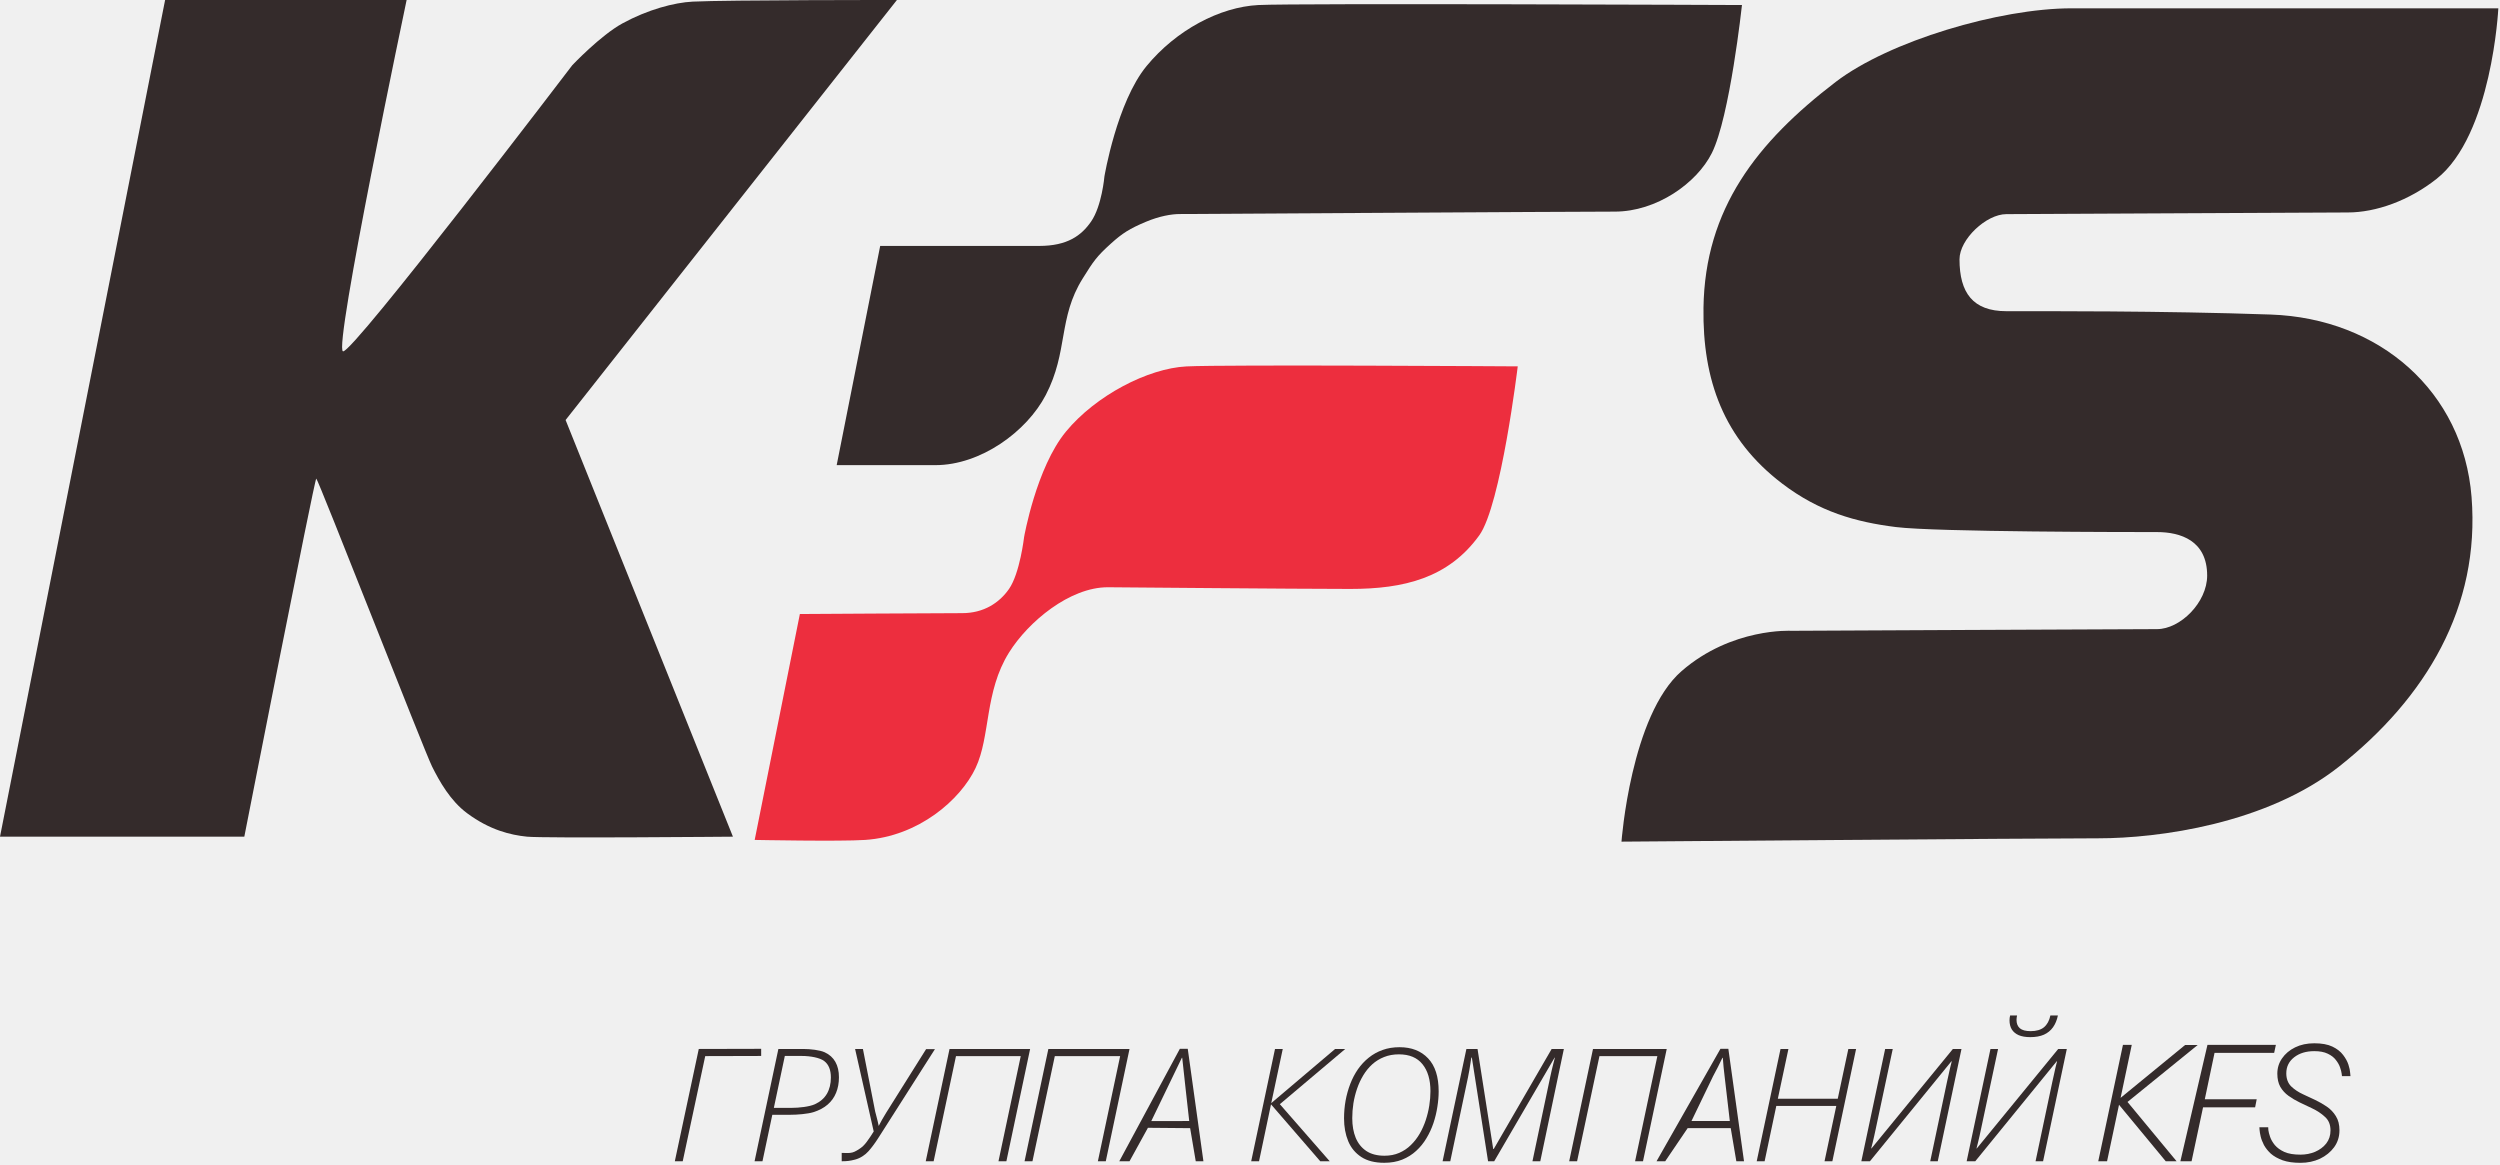
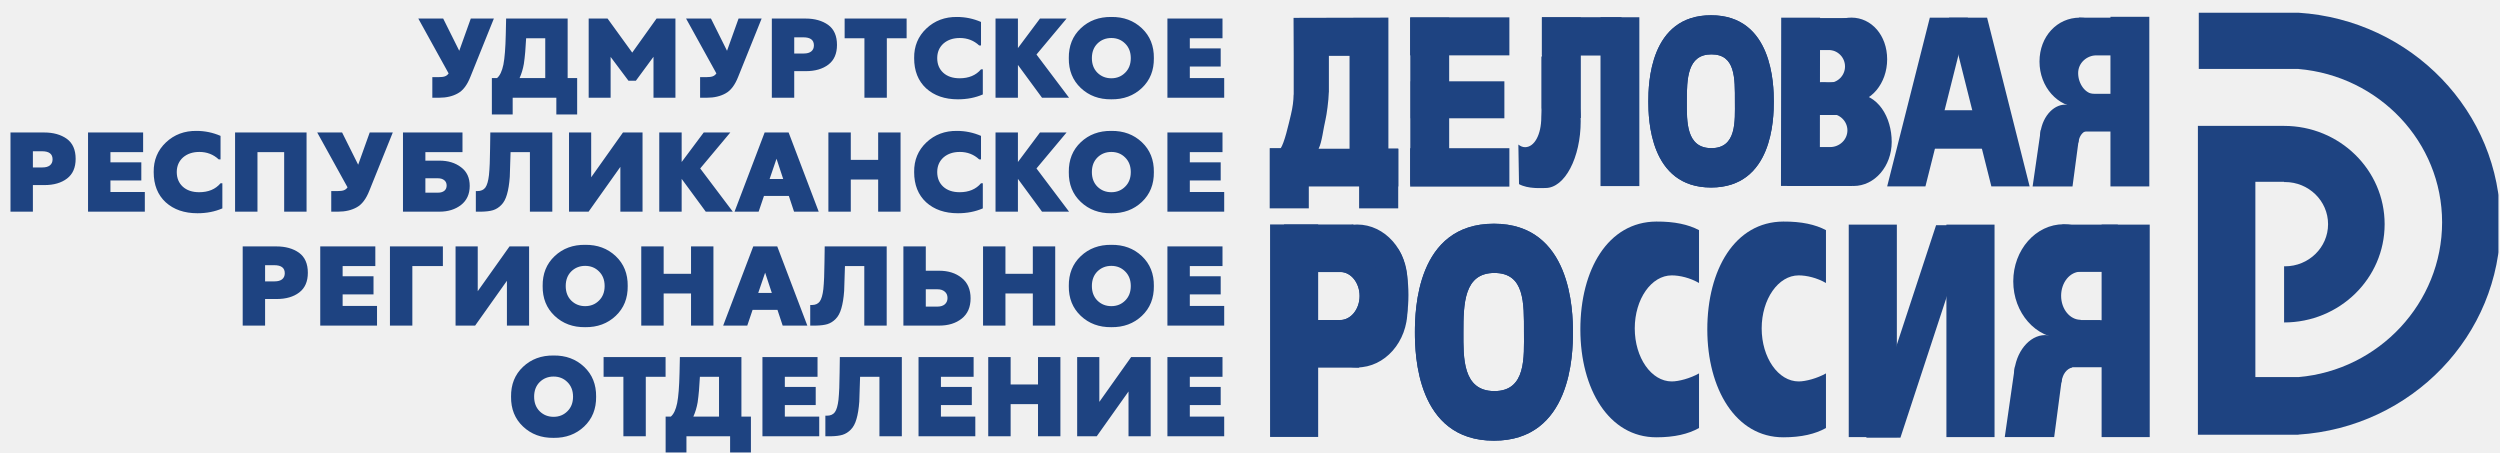
- <svg xmlns="http://www.w3.org/2000/svg" width="747" height="348" viewBox="0 0 747 348" fill="none">
-   <path d="M376 1.504C387.5 0.924 520.5 1.503 520.5 1.503C520.5 1.503 516.873 34.984 511.5 45.73C507 54.73 495 63.23 482.5 63.23C470 63.23 355 63.955 352.5 63.955C350 63.955 346.389 64.603 342.5 66.23C337.453 68.341 335.334 69.73 332 72.73C327.582 76.704 326.68 78.146 323.555 83.142L323.5 83.23C316.13 95.011 319.217 105.031 312.5 117.984C306.796 128.984 293 138.984 279.5 138.984H250L263 73.484H310.5C319 73.484 323.145 70.336 326 66.23C329.246 61.561 330 52.73 330 52.73C330 52.73 333.722 30.509 342.599 19.73C351.475 8.95 364.5 2.084 376 1.504Z" fill="#342B2B" />
-   <path d="M354.5 109.484C366 108.904 453.5 109.47 453.5 109.47C453.5 109.47 448.5 150.974 442 159.974C432.781 172.739 419.5 175.974 403.5 175.974C387.5 175.974 332.5 175.47 331 175.47C319.653 175.47 307.286 185.721 301.5 194.97C294.13 206.751 296 219.984 291.5 229.484C287 238.984 274.477 249.905 258.5 250.97C251 251.47 225.5 250.97 225.5 250.97L239 183.47C239 183.47 281 183.208 287.5 183.208C294 183.208 298.645 180.076 301.5 175.97C304.746 171.302 306 160.474 306 160.474C306 160.474 309.624 139.75 318.5 128.971C327.376 118.191 343 110.064 354.5 109.484Z" fill="#ED2E3E" />
-   <path d="M121.5 0H49.334L0 250H73C73 250 94 143 94.5 143C95 143 126.833 224.5 129.083 229C131.333 233.5 134.56 239.278 139.583 243C146.33 248 152.5 249.5 157.5 250C162.5 250.5 219 250 219 250L169 125.5L268 0C268 0 217.5 -0.026 207 0.484C201.484 0.752 193.533 2.867 186 6.984C179.417 10.582 171 19.484 171 19.484C171 19.484 105.5 105.484 102.5 104.984C99.5 104.484 121.5 0 121.5 0Z" fill="#342B2B" />
-   <path d="M619 2.484C640.5 2.485 746.5 2.485 746.5 2.485C746.5 2.485 744.645 40.376 728 53.485C719.822 59.925 710 63.485 701.5 63.485C693 63.485 605.5 63.984 599.5 63.984C593.5 63.984 585.5 71.484 585.5 77.484C585.5 87.484 589.5 92.984 599.5 92.984C609.5 92.984 646 92.844 678.5 93.985C711 95.125 736 116.985 738.5 148.485C741.113 181.403 724.889 208.484 699 228.985C677.312 246.158 645 250.485 627 250.485C609 250.485 484.5 251.485 484.5 251.485C484.5 251.485 487.278 213.677 502.5 200.485C517.5 187.485 535.239 188.485 535.239 188.485C535.239 188.485 637.5 187.984 644.5 187.984C651.5 187.984 659.5 179.984 659.5 171.984C659.5 161.484 651.5 158.984 644.5 158.984C637.5 158.984 578.5 158.984 566.5 157.485C554.5 155.985 543.609 152.945 532.5 144.485C515 131.156 508.69 113.484 509 91.985C509.427 62.348 524.959 42.494 548.5 24.485C564.5 12.244 597.5 2.484 619 2.484Z" fill="#342B2B" />
-   <path d="M201.636 346.984L208.794 313.432L227.436 313.386V315.52L210.722 315.566L204 346.984H201.636Z" fill="#342B2B" />
-   <path d="M225.465 346.983L232.58 313.432H239.969C242.157 313.432 244.97 313.761 246.408 314.418C247.846 315.076 248.917 316.04 249.621 317.31C250.325 318.565 250.677 320.087 250.677 321.877C250.677 323.59 250.394 325.136 249.828 326.513C249.277 327.89 248.435 329.068 247.303 330.047C246.171 331.026 244.748 331.783 243.035 332.319C241.337 332.839 238.34 333.099 236.045 333.099H230.767L227.829 346.983H225.465ZM231.226 331.034H236.389C238.837 331.034 241.864 330.674 243.471 329.955C245.077 329.221 246.278 328.18 247.074 326.834C247.869 325.472 248.267 323.843 248.267 321.946C248.267 319.697 247.609 318.067 246.294 317.058C244.993 316.033 242.096 315.52 239.602 315.52H234.507L231.226 331.034Z" fill="#342B2B" />
-   <path d="M251.5 346.984V344.484C252.433 344.484 253.028 344.58 254 344.484C254.991 344.387 255.6 344.028 256.5 343.484C257.63 342.802 258.32 342.071 258.978 341.184C259.651 340.281 260.347 339.249 261.066 338.086L255.5 313.432H257.841L261.502 332.119C261.64 332.609 261.77 333.106 261.892 333.611C262.015 334.1 262.137 334.582 262.259 335.057C262.382 335.531 262.481 335.99 262.558 336.434C262.864 335.852 263.208 335.21 263.59 334.506C263.988 333.802 264.378 333.144 264.761 332.532L276.717 313.484H279.357L262.581 339.807C261.556 341.429 260.538 342.813 259.528 343.961C258.519 345.108 257.036 346.079 255.5 346.484C253.964 346.89 252.984 346.984 251.5 346.984Z" fill="#342B2B" />
-   <path d="M276.609 346.983L283.723 313.432H307.8L300.708 346.983H298.345L305 315.566H285.651L278.973 346.983H276.609Z" fill="#342B2B" />
-   <path d="M306.136 346.983L313.25 313.432H337.5L330.409 346.983H328.045L334.7 315.566H315.178L308.5 346.983H306.136Z" fill="#342B2B" />
-   <path d="M334.444 346.983L352.538 313.386H354.902L359.583 346.983H357.288L355.613 337.096L343 336.984L337.5 346.983H334.444ZM344 334.984L355.338 334.961C355.338 334.961 353.311 316.943 353.249 316.071H353.135C352.722 316.958 353.624 315.122 353.135 316.071L344 334.984Z" fill="#342B2B" />
-   <path d="M373.857 346.983L380.972 313.432H383.29L379.847 329.611L398.931 313.432H401.961L382.418 329.932L397.315 346.983H394.492L379.778 329.978L376.198 346.983H373.857Z" fill="#342B2B" />
-   <path d="M413.602 347.442C410.802 347.442 408.515 346.861 406.74 345.698C404.966 344.535 403.665 342.96 402.839 340.971C402.013 338.966 401.6 336.702 401.6 334.178C401.6 332.372 401.753 330.605 402.059 328.876C402.38 327.132 402.847 325.465 403.459 323.874C404.071 322.282 404.836 320.821 405.754 319.49C406.687 318.159 407.765 317.004 408.989 316.025C410.229 315.03 411.606 314.265 413.12 313.73C414.65 313.179 416.333 312.904 418.169 312.904C421.764 312.904 424.61 314.013 426.706 316.231C428.818 318.45 429.873 321.732 429.873 326.077C429.873 327.561 429.743 329.114 429.483 330.735C429.238 332.357 428.848 333.971 428.313 335.578C427.777 337.169 427.081 338.676 426.224 340.099C425.383 341.521 424.358 342.784 423.149 343.885C421.956 344.987 420.563 345.859 418.972 346.501C417.396 347.129 415.606 347.442 413.602 347.442ZM413.694 345.331C415.316 345.331 416.777 345.048 418.077 344.482C419.393 343.916 420.556 343.136 421.566 342.141C422.591 341.147 423.47 340.014 424.205 338.745C424.939 337.475 425.543 336.121 426.018 334.683C426.492 333.244 426.844 331.791 427.073 330.322C427.303 328.838 427.418 327.415 427.418 326.054C427.418 322.627 426.622 319.934 425.031 317.976C423.455 316.017 421.107 315.038 417.985 315.038C416.364 315.038 414.887 315.306 413.556 315.841C412.241 316.361 411.062 317.088 410.022 318.021C408.997 318.955 408.11 320.041 407.36 321.28C406.61 322.52 405.991 323.851 405.501 325.273C405.012 326.696 404.644 328.157 404.4 329.657C404.17 331.156 404.055 332.64 404.055 334.109C404.055 336.343 404.4 338.301 405.088 339.984C405.792 341.667 406.855 342.983 408.278 343.931C409.701 344.864 411.506 345.331 413.694 345.331Z" fill="#342B2B" />
-   <path d="M431.047 346.983L438.161 313.432H441.488L446.17 343.312H446.331L463.634 313.432H467.283L460.238 346.983H457.897L463.198 321.831C463.351 321.112 463.504 320.423 463.657 319.766C463.826 319.092 463.986 318.442 464.139 317.815C464.292 317.188 464.445 316.591 464.598 316.025H464.507L446.468 346.983H444.633L439.79 316.002H439.63C439.553 316.568 439.461 317.172 439.354 317.815C439.262 318.458 439.155 319.123 439.033 319.812C438.911 320.485 438.78 321.173 438.643 321.877L433.342 346.983H431.047Z" fill="#342B2B" />
-   <path d="M468.873 346.983L475.988 313.432H498.019L490.928 346.983H488.564L495.219 315.566H477.915L471.237 346.983H468.873Z" fill="#342B2B" />
-   <path d="M494.973 346.983L514.067 313.386H516.431L521.112 346.983H518.817L517.142 337.096H504.267L497.566 346.983H494.973ZM505.415 334.961H516.867L515.306 321.556C515.214 320.745 515.115 319.85 515.008 318.871C514.916 317.876 514.839 316.943 514.778 316.071H514.663C514.25 316.958 513.799 317.876 513.309 318.825C512.835 319.758 512.346 320.691 511.841 321.625L505.415 334.961Z" fill="#342B2B" />
-   <path d="M524.905 346.983L532.02 313.432H534.383L531.216 328.303H549.117L552.284 313.432H554.602L547.51 346.983H545.169L548.681 330.46H530.757L527.269 346.983H524.905Z" fill="#342B2B" />
-   <path d="M556.168 346.983L563.283 313.432H565.555L560.46 337.368C560.322 338.041 560.177 338.714 560.024 339.387C559.871 340.06 559.718 340.718 559.565 341.361C559.412 341.988 559.259 342.585 559.106 343.151H559.198L583.524 313.432H586.094L579.003 346.983H576.754L581.757 323.3C581.925 322.565 582.086 321.846 582.239 321.143C582.392 320.423 582.545 319.727 582.698 319.054C582.851 318.381 583.011 317.738 583.18 317.126L583.088 317.104L558.739 346.983H556.168Z" fill="#342B2B" />
-   <path d="M587.638 346.983L594.753 313.432H597.025L591.93 337.368C591.792 338.041 591.647 338.714 591.494 339.387C591.341 340.06 591.188 340.718 591.035 341.361C590.882 341.988 590.729 342.585 590.576 343.151H590.668L614.994 313.432H617.564L610.473 346.983H608.224L613.227 323.3C613.395 322.565 613.556 321.846 613.709 321.143C613.862 320.423 614.015 319.727 614.168 319.054C614.321 318.381 614.481 317.738 614.65 317.126L614.558 317.104L590.209 346.983H587.638ZM606.64 309.897C605.279 309.897 604.139 309.706 603.221 309.324C602.303 308.926 601.607 308.352 601.132 307.603C600.673 306.853 600.444 305.95 600.444 304.895C600.444 304.665 600.459 304.405 600.49 304.114C600.536 303.824 600.582 303.594 600.628 303.426H602.693C602.647 303.671 602.609 303.9 602.578 304.114C602.548 304.328 602.532 304.535 602.532 304.734C602.532 305.835 602.869 306.677 603.542 307.258C604.215 307.824 605.286 308.107 606.755 308.107C608.469 308.107 609.8 307.717 610.748 306.937C611.697 306.141 612.332 304.971 612.653 303.426H614.902C614.611 304.818 614.122 305.996 613.433 306.96C612.745 307.924 611.842 308.658 610.725 309.163C609.608 309.653 608.247 309.897 606.64 309.897Z" fill="#342B2B" />
-   <path d="M626.959 346.983L634.338 312.203H636.97L633.633 328.042L652.903 312.25H656.663L635.701 329.264L650.365 346.983H647.122L633.163 330.11L629.591 346.983H626.959Z" fill="#342B2B" />
-   <path d="M651.5 346.983L659.59 312.203H680.035L679.518 314.6H661.705L658.791 328.465H674.301L673.831 330.862H658.274L654.843 346.983H651.5Z" fill="#342B2B" />
-   <path d="M687.375 347.453C685.276 347.453 683.506 347.203 682.064 346.701C680.623 346.169 679.448 345.511 678.539 344.727C677.662 343.913 676.973 343.051 676.471 342.142C676.002 341.234 675.672 340.372 675.484 339.557C675.297 338.743 675.187 338.085 675.156 337.583C675.124 337.082 675.109 336.831 675.109 336.831H677.74C677.74 336.831 677.756 337.113 677.787 337.677C677.85 338.21 678.023 338.884 678.305 339.698C678.586 340.513 679.056 341.328 679.714 342.142C680.404 342.957 681.359 343.646 682.581 344.21C683.803 344.743 685.401 345.009 687.375 345.009C688.942 345.009 690.399 344.727 691.746 344.163C693.125 343.568 694.237 342.738 695.083 341.672C695.93 340.576 696.353 339.275 696.353 337.771C696.353 336.048 695.804 334.701 694.708 333.729C693.642 332.727 692.342 331.865 690.807 331.144L687.047 329.358C685.887 328.794 684.806 328.152 683.803 327.431C682.801 326.711 681.986 325.818 681.359 324.752C680.764 323.687 680.466 322.371 680.466 320.804C680.466 319.112 680.936 317.593 681.876 316.245C682.816 314.867 684.117 313.77 685.777 312.955C687.438 312.141 689.349 311.733 691.511 311.733C693.736 311.733 695.538 312.062 696.917 312.72C698.295 313.378 699.36 314.209 700.112 315.211C700.865 316.183 701.397 317.154 701.711 318.125C702.024 319.097 702.196 319.911 702.228 320.569C702.29 321.227 702.322 321.556 702.322 321.556H699.784C699.784 321.556 699.752 321.306 699.689 320.804C699.627 320.303 699.47 319.692 699.219 318.971C698.969 318.219 698.546 317.467 697.951 316.715C697.386 315.963 696.572 315.337 695.506 314.835C694.472 314.334 693.141 314.083 691.511 314.083C689.068 314.083 687.062 314.694 685.495 315.916C683.929 317.138 683.146 318.736 683.146 320.71C683.146 322.34 683.631 323.64 684.603 324.611C685.574 325.551 686.78 326.35 688.221 327.008L691.746 328.653C693 329.249 694.175 329.922 695.271 330.674C696.368 331.426 697.261 332.366 697.951 333.494C698.671 334.622 699.031 336.032 699.031 337.724C699.031 339.636 698.499 341.328 697.433 342.8C696.368 344.242 694.958 345.385 693.203 346.231C691.449 347.046 689.506 347.453 687.375 347.453Z" fill="#342B2B" />
+ <svg xmlns="http://www.w3.org/2000/svg" width="768" height="139" viewBox="0 0 768 139" fill="none">
+   <g clip-path="url(#clip0_9960_56966)">
+     <path fill-rule="evenodd" clip-rule="evenodd" d="M706.086 3.906H675.467V21.186H706.086V21.191C730.817 23.304 750.214 43.588 750.214 68.299C750.214 93.016 730.817 113.718 706.086 115.843H692.848V55.852H701.671V55.939C701.763 55.939 701.852 55.923 701.953 55.923C709.256 55.923 715.183 61.722 715.183 68.865C715.183 76.01 709.256 81.809 701.953 81.809C701.856 81.809 701.767 81.794 701.671 81.794V99.058C718.731 99.058 732.559 85.539 732.559 68.865C732.559 52.197 718.731 38.675 701.671 38.675H675.193V133.558H706.086V133.508C740.734 131.282 768.141 103.134 768.141 68.705C768.141 34.279 740.734 6.125 706.086 3.906Z" fill="#1E4381" />
+     <path fill-rule="evenodd" clip-rule="evenodd" d="M525.642 57.605C506.754 57.605 506.367 36.483 506.367 31.184C506.367 25.804 506.75 4.687 525.642 4.687C544.53 4.687 544.913 26.028 544.913 31.184C544.913 36.483 544.53 57.605 525.642 57.605ZM532.962 31.115C532.962 24.051 533.181 16.701 525.747 16.701C518.322 16.701 518.191 24.234 518.191 31.225C518.191 37.261 517.939 45.513 525.747 45.513C533.573 45.513 532.962 37.145 532.962 31.115Z" fill="#1E4381" />
+     <path fill-rule="evenodd" clip-rule="evenodd" d="M525.642 57.605C506.754 57.605 506.367 36.483 506.367 31.184C506.367 25.804 506.75 4.687 525.642 4.687C544.53 4.687 544.913 26.028 544.913 31.184C544.913 36.483 544.53 57.605 525.642 57.605ZM532.962 31.115C532.962 24.051 533.181 16.701 525.747 16.701C518.322 16.701 518.191 24.234 518.191 31.225C518.191 37.261 517.939 45.513 525.747 45.513C533.573 45.513 532.962 37.145 532.962 31.115Z" fill="#1E4381" />
+     <path fill-rule="evenodd" clip-rule="evenodd" d="M458.938 135.377C435.141 135.377 434.658 108.77 434.658 102.097C434.658 95.331 435.141 68.725 458.938 68.725C482.73 68.725 483.214 95.609 483.214 102.097C483.214 108.77 482.73 135.377 458.938 135.377ZM468.161 102.011C468.161 93.112 468.439 83.851 459.077 83.851C449.716 83.851 449.562 93.345 449.562 102.151C449.562 109.751 449.232 120.145 459.077 120.145C468.927 120.145 468.161 109.613 468.161 102.011Z" fill="#1E4381" />
+     <path fill-rule="evenodd" clip-rule="evenodd" d="M458.938 135.377C435.141 135.377 434.658 108.77 434.658 102.097C434.658 95.331 435.141 68.725 458.938 68.725C482.73 68.725 483.214 95.609 483.214 102.097C483.214 108.77 482.73 135.377 458.938 135.377ZM468.161 102.011C468.161 93.112 468.439 83.851 459.077 83.851C449.716 83.851 449.562 93.345 449.562 102.151C449.562 109.751 449.232 120.145 459.077 120.145C468.927 120.145 468.161 109.613 468.161 102.011Z" fill="#1E4381" />
+     <path fill-rule="evenodd" clip-rule="evenodd" d="M559.047 57.116H547.113L547.185 5.432H559.123L559.047 57.116Z" fill="#1E4381" />
+     <path d="M503.605 5.3H491.676V57.165H503.605V5.3Z" fill="#1E4381" />
+     <path d="M445.183 5.411H433.248V56.711H445.183V5.411Z" fill="#1E4381" />
+     <path d="M498.132 5.286H473.658V17.061H498.132V5.286Z" fill="#1E4381" />
+     <path d="M569.027 45.357H549.02V57.133H569.027V45.357Z" fill="#1E4381" />
+     <path d="M660.268 5.16H648.33V57.269H660.268V5.16Z" fill="#1E4381" />
+     <path fill-rule="evenodd" clip-rule="evenodd" d="M651.365 16.635V21.19C651.474 20.451 651.546 19.688 651.546 18.915C651.546 18.136 651.474 17.382 651.365 16.635ZM643.927 17.014C641.254 17.014 638.408 19.176 638.408 22.458C638.408 25.729 640.631 28.865 643.308 28.865L643.931 28.965H648.241C645.955 31.731 642.659 32.989 639.044 32.989C632.136 32.989 626.533 26.691 626.533 18.915C626.533 11.144 632.005 5.417 638.917 5.417C645.097 5.417 651.015 10.382 652.021 17.015L643.927 17.014Z" fill="#1E4381" />
+     <path fill-rule="evenodd" clip-rule="evenodd" d="M652.422 5.432H638.645L638.695 16.52H652.464L652.422 5.432Z" fill="#1E4381" />
+     <path d="M652.175 28.818H635.51V40.406H652.175V28.818Z" fill="#1E4381" />
+     <path fill-rule="evenodd" clip-rule="evenodd" d="M636.879 46.95C636.879 46.95 638.487 43.761 638.5 43.659C638.765 41.753 639.792 40.434 641.16 40.121C640.583 36.571 638.049 32.578 635.124 32.193C631.251 31.677 627.538 35.469 626.827 40.661C626.124 45.849 628.692 50.469 632.56 50.985C634.757 51.273 636.887 50.171 636.407 50.989L636.879 46.95Z" fill="#1E4381" />
+     <path fill-rule="evenodd" clip-rule="evenodd" d="M638.686 42.185L636.674 57.272H624.42L626.937 39.886L638.686 42.185Z" fill="#1E4381" />
+     <path d="M660.395 69.003H645.615V134.275H660.395V69.003Z" fill="#1E4381" />
+     <path d="M582.713 69.002H567.934V134.275H582.713V69.002Z" fill="#1E4381" />
+     <path d="M612.723 69.003H597.939V134.275H612.723V69.003Z" fill="#1E4381" />
+     <path fill-rule="evenodd" clip-rule="evenodd" d="M583.808 134.457H573.322L594.765 69.184H605.259L583.808 134.457Z" fill="#1E4381" />
+     <path fill-rule="evenodd" clip-rule="evenodd" d="M649.231 83.598V89.276C649.366 88.357 649.454 87.406 649.454 86.436C649.454 85.473 649.366 84.524 649.231 83.598ZM639.183 83.461H649.214C647.955 75.185 641.62 68.887 633.968 68.887C625.41 68.887 618.473 76.748 618.473 86.435C618.473 96.131 625.41 103.992 633.968 103.992C638.446 103.992 642.471 101.82 645.295 98.366H639.183V98.244C635.866 98.244 633.176 94.944 633.176 90.858C633.176 86.773 635.866 83.461 639.183 83.461Z" fill="#1E4381" />
+     <path d="M650.588 69.002H633.527V83.456H650.588V69.002Z" fill="#1E4381" />
+     <path d="M650.24 98.364H629.609V112.817H650.24V98.364Z" fill="#1E4381" />
+     <path fill-rule="evenodd" clip-rule="evenodd" d="M631.293 121.4C631.293 121.4 633.28 117.426 633.301 117.294C633.626 114.918 634.897 113.281 636.593 112.885C635.873 108.457 632.742 103.481 629.117 102.998C624.314 102.36 619.718 107.087 618.846 113.558C617.971 120.025 621.149 125.792 625.943 126.435C628.658 126.799 631.298 125.419 630.708 126.441L631.293 121.4Z" fill="#1E4381" />
+     <path fill-rule="evenodd" clip-rule="evenodd" d="M633.526 115.462L631.042 134.274H615.863L618.978 112.59L633.526 115.462Z" fill="#1E4381" />
+     <path fill-rule="evenodd" clip-rule="evenodd" d="M623.502 57.268L610.436 5.432H598.742L611.749 57.268H623.502Z" fill="#1E4381" />
+     <path fill-rule="evenodd" clip-rule="evenodd" d="M579.738 57.268L592.842 5.432H604.532L591.491 57.268H579.738Z" fill="#1E4381" />
+     <path d="M611.433 33.865H593.193V45.676H611.433V33.865Z" fill="#1E4381" />
+     <path fill-rule="evenodd" clip-rule="evenodd" d="M568.743 5.411C563.418 5.411 558.847 9.346 557.748 15.345H561.705C564.517 15.345 566.79 17.615 566.79 20.418C566.79 23.218 564.517 25.484 561.705 25.484C561.326 25.484 560.96 25.429 560.606 25.346H559.209C561.183 29.093 564.639 31.591 568.6 31.591C574.754 31.591 579.734 25.605 579.734 18.219C579.734 10.832 574.897 5.411 568.743 5.411Z" fill="#1E4381" />
+     <path fill-rule="evenodd" clip-rule="evenodd" d="M569.424 57.133C563.834 57.133 559.179 51.253 558.025 45.181H562.188C565.144 45.181 567.526 42.885 567.526 40.046C567.526 37.214 565.144 34.914 562.188 34.914C561.78 34.914 561.397 34.969 561.022 35.056H559.558C561.633 31.264 565.261 28.751 569.424 28.73C577.001 28.69 581.131 36.118 581.131 43.594C581.131 51.075 575.89 57.133 569.424 57.133Z" fill="#1E4381" />
+     <path fill-rule="evenodd" clip-rule="evenodd" d="M567.481 5.549H558.764L558.81 15.371H567.523L567.481 5.549Z" fill="#1E4381" />
+     <path d="M567.719 25.256H558.438V35.327H567.719V25.256Z" fill="#1E4381" />
+     <path d="M485.627 5.335H473.693V36.246H485.627V5.335Z" fill="#1E4381" />
+     <path fill-rule="evenodd" clip-rule="evenodd" d="M474.81 17.196C474.372 17.196 473.943 17.267 473.513 17.368V33.075C473.618 33.859 473.484 35.153 473.484 35.997C473.484 41.356 471.371 45.215 468.5 45.215C467.763 45.215 467.077 44.915 466.441 44.404L466.643 56.562C469.447 58.1 473.656 57.756 474.776 57.756C480.72 57.756 485.59 48.403 485.59 37.229C485.586 26.054 480.758 17.196 474.81 17.196Z" fill="#1E4381" />
+     <path d="M463.682 5.331H433.195V17.005H463.682V5.331Z" fill="#1E4381" />
+     <path d="M463.682 45.527H433.195V57.327H463.682V45.527Z" fill="#1E4381" />
+     <path d="M402.065 45.513H390.053V64.005H402.065V45.513Z" fill="#1E4381" />
+     <path d="M429.532 45.661H417.52V64.007H429.532V45.661Z" fill="#1E4381" />
+     <path d="M462.146 24.979H433.355V36.339H462.146V24.979Z" fill="#1E4381" />
+     <path fill-rule="evenodd" clip-rule="evenodd" d="M426.515 45.694V5.411L397.377 5.483L397.428 17.166V29.058H397.397C397.377 30.888 397.111 33 396.574 35.216C395.797 38.406 394.607 43.867 393.342 45.696H390.172V57.272H429.563V45.696L426.515 45.694ZM414.58 45.694H405.07C406.109 43.733 406.515 39.507 407.221 36.619C407.539 35.325 408.168 30.806 408.213 28.314H408.235V17.165H414.58V45.694Z" fill="#1E4381" />
+     <path fill-rule="evenodd" clip-rule="evenodd" d="M521.94 114.708C519.242 116.236 515.706 117.176 513.567 117.176C507.283 117.176 502.198 109.876 502.198 100.886C502.198 91.888 507.283 84.597 513.567 84.597C516.038 84.597 519.221 85.365 521.94 86.937V70.699C518.694 68.976 514.439 68.025 508.832 68.062C493.914 68.151 485.486 82.9 485.486 101.2C485.486 119.502 494.238 134.34 508.832 134.34C514.443 134.34 518.694 133.308 521.94 131.489V114.708Z" fill="#1E4381" />
+     <path fill-rule="evenodd" clip-rule="evenodd" d="M560.938 114.708C558.235 116.236 554.704 117.176 552.557 117.176C546.281 117.176 541.187 109.876 541.187 100.886C541.187 91.888 546.281 84.597 552.557 84.597C555.032 84.597 558.219 85.365 560.938 86.937V70.699C557.688 68.976 553.433 68.025 547.821 68.062C532.907 68.151 524.484 82.9 524.484 101.2C524.484 119.502 533.24 134.34 547.821 134.34C553.433 134.34 557.68 133.308 560.938 131.489V114.708Z" fill="#1E4381" />
+     <path d="M404.941 68.951H390.166V134.23H404.941V68.951Z" fill="#1E4381" />
+     <path d="M415.776 68.963H394.455V83.584H415.776V68.963Z" fill="#1E4381" />
+     <path d="M417.547 98.311H394.455V112.936H417.547V98.311Z" fill="#1E4381" />
+     <path fill-rule="evenodd" clip-rule="evenodd" d="M401.414 86.525C401.414 87.491 401.502 88.438 401.635 89.362V83.689C401.502 84.609 401.414 85.556 401.414 86.525ZM417.688 90.939C417.688 95.024 414.996 98.33 411.683 98.33V98.457H405.568C408.399 101.905 412.418 104.074 416.901 104.074C425.46 104.074 432.392 96.218 432.392 86.525C432.392 76.829 425.46 68.974 416.901 68.974C409.25 68.974 402.908 75.272 401.657 83.548H411.683C414.996 83.548 417.688 86.854 417.688 90.939Z" fill="#1E4381" />
+     <path fill-rule="evenodd" clip-rule="evenodd" d="M401.611 98.166V92.484C401.472 93.414 401.391 94.356 401.391 95.33C401.391 96.296 401.472 97.243 401.611 98.166ZM411.658 98.304H401.631C402.883 106.574 409.224 112.879 416.877 112.879C425.43 112.879 432.366 105.017 432.366 95.33C432.366 85.634 425.43 77.772 416.877 77.772C412.394 77.772 408.368 79.946 405.538 83.4H411.658V83.516C414.966 83.516 417.658 86.828 417.658 90.907C417.658 94.992 414.966 98.304 411.658 98.304Z" fill="#1E4381" />
+     <path fill-rule="evenodd" clip-rule="evenodd" d="M432.673 90.624C432.673 99.189 430.223 106.135 427.212 106.135C424.197 106.135 421.758 99.189 421.758 90.624C421.758 82.055 424.197 75.105 427.212 75.105C430.223 75.105 432.673 82.055 432.673 90.624Z" fill="#1E4381" />
+     <path d="M144.626 5.699H151.715L144.522 23.56C143.526 26.108 142.24 27.811 140.665 28.668C139.066 29.572 137.144 30.024 134.896 30.024H132.811V23.699H134.688C135.568 23.699 136.229 23.618 136.669 23.456C137.132 23.294 137.514 22.992 137.815 22.552L128.502 5.699H136.147L141.082 15.602L144.626 5.699ZM174.383 23.977H177.302V35.167H170.908V30.024H157.494V35.167H151.1V23.977H152.699C153.579 23.236 154.228 21.857 154.645 19.842C155.039 17.826 155.282 14.722 155.375 10.529L155.479 5.699H174.383V23.977ZM159.614 23.977H167.502V11.745H161.63C161.491 14.734 161.259 17.351 160.935 19.599C160.657 21.197 160.216 22.657 159.614 23.977ZM201.691 5.699H207.494V30.024H200.753V17.444L195.332 24.811H193.073L187.583 17.479V30.024H180.841V5.699H186.644L194.22 16.158L201.691 5.699ZM226.886 5.699H233.975L226.782 23.56C225.786 26.108 224.5 27.811 222.925 28.668C221.326 29.572 219.403 30.024 217.156 30.024H215.071V23.699H216.948C217.828 23.699 218.488 23.618 218.928 23.456C219.392 23.294 219.774 22.992 220.075 22.552L210.762 5.699H218.407L223.342 15.602L226.886 5.699ZM237.106 5.699H247.462C250.265 5.699 252.582 6.347 254.412 7.645C256.219 8.965 257.122 11.015 257.122 13.795C257.122 16.483 256.242 18.498 254.481 19.842C252.721 21.186 250.404 21.857 247.531 21.857H243.987V30.024H237.106V5.699ZM243.987 16.436H246.941C247.914 16.436 248.666 16.228 249.199 15.811C249.755 15.371 250.033 14.745 250.033 13.934C250.033 12.29 248.956 11.467 246.802 11.467H243.987V16.436ZM278.514 5.699V11.745H272.433V30.024H265.552V11.745H259.471V5.699H278.514ZM280.826 17.861C280.78 14.201 282.031 11.166 284.579 8.757C287.128 6.347 290.267 5.166 293.997 5.212C296.545 5.212 299.001 5.722 301.364 6.741V13.969H300.808C299.163 12.44 297.182 11.676 294.865 11.676C292.827 11.676 291.159 12.232 289.861 13.344C288.564 14.502 287.915 16.008 287.915 17.861C287.915 19.714 288.529 21.209 289.757 22.344C291.008 23.479 292.688 24.047 294.796 24.047C297.622 24.047 299.811 23.131 301.364 21.301H301.92V29.016C299.626 30.012 297.078 30.51 294.275 30.51C290.244 30.51 286.989 29.387 284.51 27.139C282.054 24.869 280.826 21.776 280.826 17.861ZM328.413 30.024H320.108L312.706 19.946V30.024H305.826V5.699H312.706V14.768L319.482 5.699H327.649L318.405 16.749L328.413 30.024ZM328.336 17.861C328.29 14.108 329.518 11.05 332.02 8.687C334.522 6.324 337.649 5.166 341.402 5.212C345.155 5.166 348.283 6.324 350.785 8.687C353.287 11.05 354.514 14.108 354.468 17.861C354.514 21.614 353.287 24.672 350.785 27.035C348.283 29.398 345.155 30.556 341.402 30.51C337.649 30.556 334.522 29.398 332.02 27.035C329.518 24.672 328.29 21.614 328.336 17.861ZM337.128 13.378C335.993 14.514 335.425 16.008 335.425 17.861C335.425 19.714 335.993 21.209 337.128 22.344C338.286 23.479 339.711 24.047 341.402 24.047C343.093 24.047 344.506 23.479 345.642 22.344C346.8 21.209 347.379 19.714 347.379 17.861C347.379 16.008 346.8 14.514 345.642 13.378C344.506 12.243 343.093 11.676 341.402 11.676C339.711 11.676 338.286 12.243 337.128 13.378ZM365.51 23.977H376.074V30.024H358.629V5.699H375.553V11.745H365.51V14.873H374.997V20.433H365.51V23.977ZM3.222 40.699H13.578C16.381 40.699 18.698 41.347 20.528 42.645C22.335 43.965 23.238 46.015 23.238 48.795C23.238 51.483 22.358 53.498 20.598 54.842C18.837 56.185 16.52 56.857 13.648 56.857H10.103V65.024H3.222V40.699ZM10.103 51.436H13.057C14.03 51.436 14.783 51.228 15.316 50.811C15.871 50.371 16.149 49.745 16.149 48.934C16.149 47.289 15.072 46.467 12.918 46.467H10.103V51.436ZM33.926 58.977H44.49V65.024H27.045V40.699H43.968V46.745H33.926V49.873H43.413V55.433H33.926V58.977ZM47.214 52.861C47.168 49.201 48.419 46.166 50.967 43.757C53.515 41.347 56.654 40.166 60.384 40.212C62.933 40.212 65.388 40.722 67.751 41.741V48.969H67.195C65.55 47.44 63.57 46.676 61.253 46.676C59.214 46.676 57.546 47.232 56.249 48.344C54.952 49.502 54.303 51.008 54.303 52.861C54.303 54.714 54.917 56.209 56.145 57.344C57.396 58.479 59.075 59.047 61.184 59.047C64.01 59.047 66.199 58.132 67.751 56.301H68.307V64.016C66.014 65.012 63.465 65.51 60.662 65.51C56.631 65.51 53.376 64.386 50.898 62.139C48.442 59.869 47.214 56.776 47.214 52.861ZM72.213 40.699H94.175V65.024H87.295V46.745H79.094V65.024H72.213V40.699ZM113.575 40.699H120.664L113.471 58.56C112.475 61.108 111.189 62.811 109.614 63.668C108.015 64.572 106.093 65.024 103.845 65.024H101.76V58.699H103.637C104.517 58.699 105.178 58.618 105.618 58.456C106.081 58.294 106.463 57.992 106.764 57.552L97.451 40.699H105.096L110.031 50.602L113.575 40.699ZM130.676 49.351H135.02C137.661 49.351 139.862 50.023 141.622 51.367C143.406 52.687 144.298 54.599 144.298 57.101C144.298 59.626 143.406 61.583 141.622 62.973C139.838 64.34 137.638 65.024 135.02 65.024H123.795V40.699H142.074V46.745H130.676V49.351ZM130.676 59.186H134.568C135.356 59.186 135.993 59 136.479 58.63C136.966 58.236 137.209 57.691 137.209 56.996C137.209 56.301 136.966 55.757 136.479 55.363C135.993 54.969 135.356 54.772 134.568 54.772H130.676V59.186ZM150.626 40.699H169.669V65.024H162.788V46.745H156.846C156.73 50.961 156.649 53.498 156.603 54.355C156.441 56.556 156.151 58.352 155.734 59.742C155.34 61.132 154.761 62.209 153.997 62.973C153.255 63.738 152.41 64.271 151.46 64.572C150.533 64.85 149.34 65 147.881 65.024H146.178V58.699H146.664C147.753 58.699 148.564 58.34 149.097 57.622C149.63 56.88 150 55.606 150.209 53.799C150.417 51.761 150.533 49.004 150.556 45.529L150.626 40.699ZM191.376 40.699H197.388V65.024H190.577V51.263L180.812 65.024H174.801V40.699H181.612V54.46L191.376 40.699ZM225.113 65.024H216.808L209.406 54.946V65.024H202.526V40.699H209.406V49.768L216.183 40.699H224.349L215.105 51.749L225.113 65.024ZM243.932 65.024L242.333 60.193H234.688L233.055 65.024H225.653L234.897 40.699H242.264L251.507 65.024H243.932ZM236.426 54.981H240.596L238.546 48.761L236.426 54.981ZM269.771 40.699H276.652V65.024H269.771V55.155H261.362V65.024H254.481V40.699H261.362V49.108H269.771V40.699ZM280.826 52.861C280.78 49.201 282.031 46.166 284.579 43.757C287.128 41.347 290.267 40.166 293.997 40.212C296.545 40.212 299.001 40.722 301.364 41.741V48.969H300.808C299.163 47.44 297.182 46.676 294.865 46.676C292.827 46.676 291.159 47.232 289.861 48.344C288.564 49.502 287.915 51.008 287.915 52.861C287.915 54.714 288.529 56.209 289.757 57.344C291.008 58.479 292.688 59.047 294.796 59.047C297.622 59.047 299.811 58.132 301.364 56.301H301.92V64.016C299.626 65.012 297.078 65.51 294.275 65.51C290.244 65.51 286.989 64.386 284.51 62.139C282.054 59.869 280.826 56.776 280.826 52.861ZM328.413 65.024H320.108L312.706 54.946V65.024H305.826V40.699H312.706V49.768L319.482 40.699H327.649L318.405 51.749L328.413 65.024ZM328.336 52.861C328.29 49.108 329.518 46.05 332.02 43.687C334.522 41.324 337.649 40.166 341.402 40.212C345.155 40.166 348.283 41.324 350.785 43.687C353.287 46.05 354.514 49.108 354.468 52.861C354.514 56.614 353.287 59.672 350.785 62.035C348.283 64.398 345.155 65.556 341.402 65.51C337.649 65.556 334.522 64.398 332.02 62.035C329.518 59.672 328.29 56.614 328.336 52.861ZM337.128 48.378C335.993 49.514 335.425 51.008 335.425 52.861C335.425 54.714 335.993 56.209 337.128 57.344C338.286 58.479 339.711 59.047 341.402 59.047C343.093 59.047 344.506 58.479 345.642 57.344C346.8 56.209 347.379 54.714 347.379 52.861C347.379 51.008 346.8 49.514 345.642 48.378C344.506 47.243 343.093 46.676 341.402 46.676C339.711 46.676 338.286 47.243 337.128 48.378ZM365.51 58.977H376.074V65.024H358.629V40.699H375.553V46.745H365.51V49.873H374.997V55.433H365.51V58.977ZM74.555 75.699H84.91C87.714 75.699 90.03 76.347 91.861 77.645C93.668 78.965 94.571 81.015 94.571 83.795C94.571 86.483 93.691 88.498 91.93 89.842C90.169 91.186 87.853 91.857 84.98 91.857H81.436V100.024H74.555V75.699ZM81.436 86.436H84.389C85.362 86.436 86.115 86.228 86.648 85.811C87.204 85.371 87.482 84.745 87.482 83.934C87.482 82.29 86.405 81.467 84.25 81.467H81.436V86.436ZM105.258 93.977H115.822V100.024H98.378V75.699H115.301V81.745H105.258V84.873H114.745V90.433H105.258V93.977ZM136.054 75.699V81.745H126.672V100.024H119.791V75.699H136.054ZM156.525 75.699H162.536V100.024H155.725V86.263L145.961 100.024H139.949V75.699H146.76V89.46L156.525 75.699ZM166.701 87.861C166.655 84.108 167.883 81.05 170.385 78.687C172.887 76.324 176.014 75.166 179.767 75.212C183.52 75.166 186.648 76.324 189.15 78.687C191.652 81.05 192.879 84.108 192.833 87.861C192.879 91.614 191.652 94.672 189.15 97.035C186.648 99.398 183.52 100.556 179.767 100.51C176.014 100.556 172.887 99.398 170.385 97.035C167.883 94.672 166.655 91.614 166.701 87.861ZM175.493 83.378C174.358 84.513 173.79 86.008 173.79 87.861C173.79 89.714 174.358 91.209 175.493 92.344C176.651 93.479 178.076 94.047 179.767 94.047C181.458 94.047 182.871 93.479 184.007 92.344C185.165 91.209 185.744 89.714 185.744 87.861C185.744 86.008 185.165 84.513 184.007 83.378C182.871 82.243 181.458 81.676 179.767 81.676C178.076 81.676 176.651 82.243 175.493 83.378ZM212.284 75.699H219.165V100.024H212.284V90.155H203.875V100.024H196.994V75.699H203.875V84.108H212.284V75.699ZM240.437 100.024L238.838 95.193H231.193L229.56 100.024H222.158L231.402 75.699H238.769L248.012 100.024H240.437ZM232.931 89.981H237.101L235.05 83.761L232.931 89.981ZM253.349 75.699H272.392V100.024H265.511V81.745H259.569C259.453 85.961 259.372 88.498 259.326 89.355C259.164 91.556 258.874 93.352 258.457 94.742C258.063 96.132 257.484 97.209 256.72 97.973C255.978 98.738 255.133 99.271 254.183 99.572C253.256 99.85 252.063 100 250.604 100.024H248.901V93.699H249.387C250.476 93.699 251.287 93.34 251.82 92.622C252.353 91.88 252.723 90.606 252.932 88.799C253.14 86.761 253.256 84.004 253.279 80.529L253.349 75.699ZM284.404 83.17H288.539C291.319 83.17 293.613 83.9 295.42 85.359C297.25 86.819 298.165 88.915 298.165 91.649C298.165 94.359 297.261 96.433 295.454 97.869C293.647 99.305 291.342 100.024 288.539 100.024H277.523V75.699H284.404V83.17ZM284.404 94.186H288.018C288.945 94.186 289.686 93.954 290.242 93.491C290.798 93.004 291.076 92.355 291.076 91.545C291.076 90.711 290.798 90.062 290.242 89.599C289.686 89.112 288.945 88.869 288.018 88.869H284.404V94.186ZM317.281 75.699H324.162V100.024H317.281V90.155H308.872V100.024H301.991V75.699H308.872V84.108H317.281V75.699ZM328.336 87.861C328.29 84.108 329.518 81.05 332.02 78.687C334.522 76.324 337.649 75.166 341.402 75.212C345.155 75.166 348.283 76.324 350.785 78.687C353.287 81.05 354.514 84.108 354.468 87.861C354.514 91.614 353.287 94.672 350.785 97.035C348.283 99.398 345.155 100.556 341.402 100.51C337.649 100.556 334.522 99.398 332.02 97.035C329.518 94.672 328.29 91.614 328.336 87.861ZM337.128 83.378C335.993 84.513 335.425 86.008 335.425 87.861C335.425 89.714 335.993 91.209 337.128 92.344C338.286 93.479 339.711 94.047 341.402 94.047C343.093 94.047 344.506 93.479 345.642 92.344C346.8 91.209 347.379 89.714 347.379 87.861C347.379 86.008 346.8 84.513 345.642 83.378C344.506 82.243 343.093 81.676 341.402 81.676C339.711 81.676 338.286 82.243 337.128 83.378ZM365.51 93.977H376.074V100.024H358.629V75.699H375.553V81.745H365.51V84.873H374.997V90.433H365.51V93.977ZM156.996 121.861C156.949 118.108 158.177 115.05 160.679 112.687C163.181 110.324 166.309 109.166 170.062 109.212C173.815 109.166 176.942 110.324 179.444 112.687C181.946 115.05 183.174 118.108 183.128 121.861C183.174 125.614 181.946 128.672 179.444 131.035C176.942 133.398 173.815 134.556 170.062 134.51C166.309 134.556 163.181 133.398 160.679 131.035C158.177 128.672 156.949 125.614 156.996 121.861ZM165.787 117.378C164.652 118.513 164.085 120.008 164.085 121.861C164.085 123.714 164.652 125.209 165.787 126.344C166.946 127.479 168.37 128.047 170.062 128.047C171.753 128.047 173.166 127.479 174.301 126.344C175.459 125.209 176.039 123.714 176.039 121.861C176.039 120.008 175.459 118.513 174.301 117.378C173.166 116.243 171.753 115.676 170.062 115.676C168.37 115.676 166.946 116.243 165.787 117.378ZM204.467 109.699V115.745H198.386V134.024H191.505V115.745H185.424V109.699H204.467ZM227.763 127.977H230.682V139.167H224.288V134.024H210.875V139.167H204.481V127.977H206.079C206.96 127.236 207.608 125.857 208.025 123.842C208.419 121.826 208.662 118.722 208.755 114.529L208.859 109.699H227.763V127.977ZM212.995 127.977H220.883V115.745H215.01C214.871 118.734 214.639 121.351 214.315 123.599C214.037 125.197 213.597 126.657 212.995 127.977ZM241.102 127.977H251.666V134.024H234.222V109.699H251.145V115.745H241.102V118.873H250.589V124.433H241.102V127.977ZM257.998 109.699H277.041V134.024H270.161V115.745H264.218C264.102 119.961 264.021 122.498 263.975 123.355C263.813 125.556 263.523 127.352 263.106 128.742C262.712 130.132 262.133 131.209 261.369 131.973C260.627 132.738 259.782 133.271 258.832 133.572C257.905 133.85 256.712 134 255.253 134.024H253.55V127.699H254.037C255.125 127.699 255.936 127.34 256.469 126.622C257.002 125.88 257.373 124.606 257.581 122.799C257.79 120.761 257.905 118.004 257.929 114.529L257.998 109.699ZM289.053 127.977H299.617V134.024H282.173V109.699H299.096V115.745H289.053V118.873H298.54V124.433H289.053V127.977ZM318.876 109.699H325.756V134.024H318.876V124.155H310.466V134.024H303.586V109.699H310.466V118.108H318.876V109.699ZM347.48 109.699H353.492V134.024H346.681V120.263L336.916 134.024H330.904V109.699H337.715V123.46L347.48 109.699ZM365.51 127.977H376.074V134.024H358.629V109.699H375.553V115.745H365.51V118.873H374.997V124.433H365.51V127.977Z" fill="#1E4381" />
+   </g>
+   <defs>
+     <clipPath id="clip0_9960_56966">
+       <rect width="767.522" height="139" fill="white" />
+     </clipPath>
+   </defs>
</svg>
